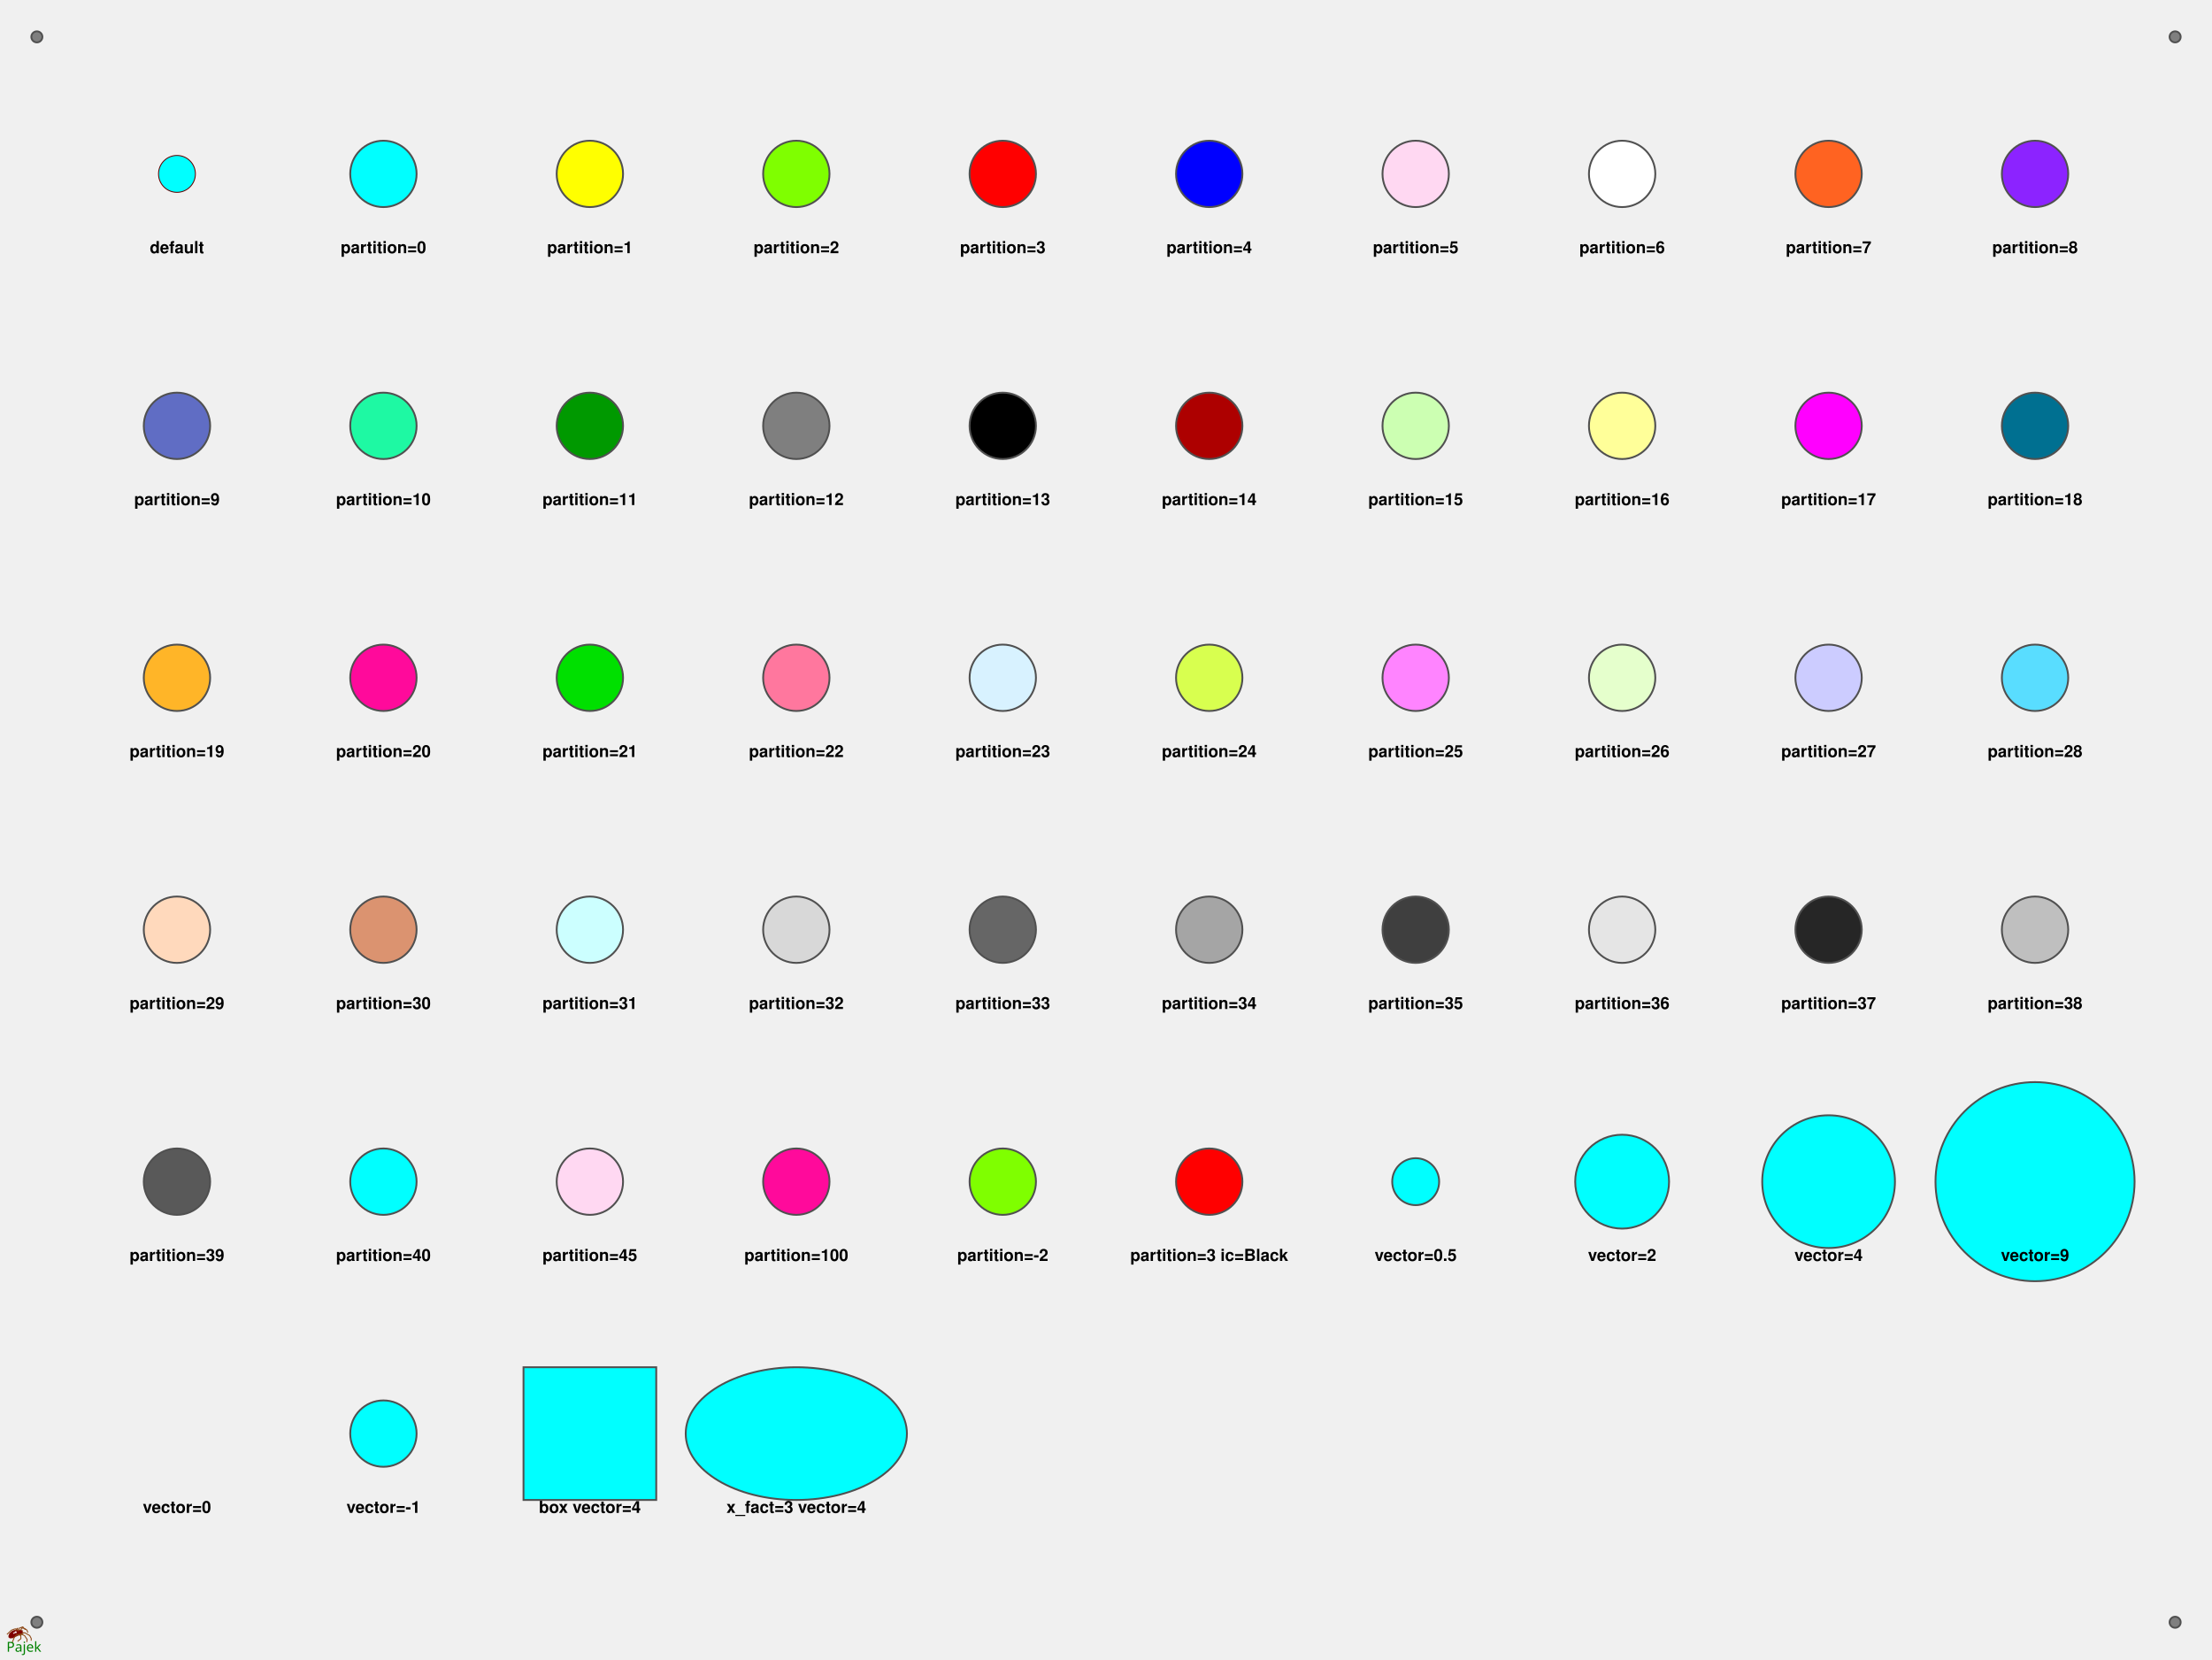
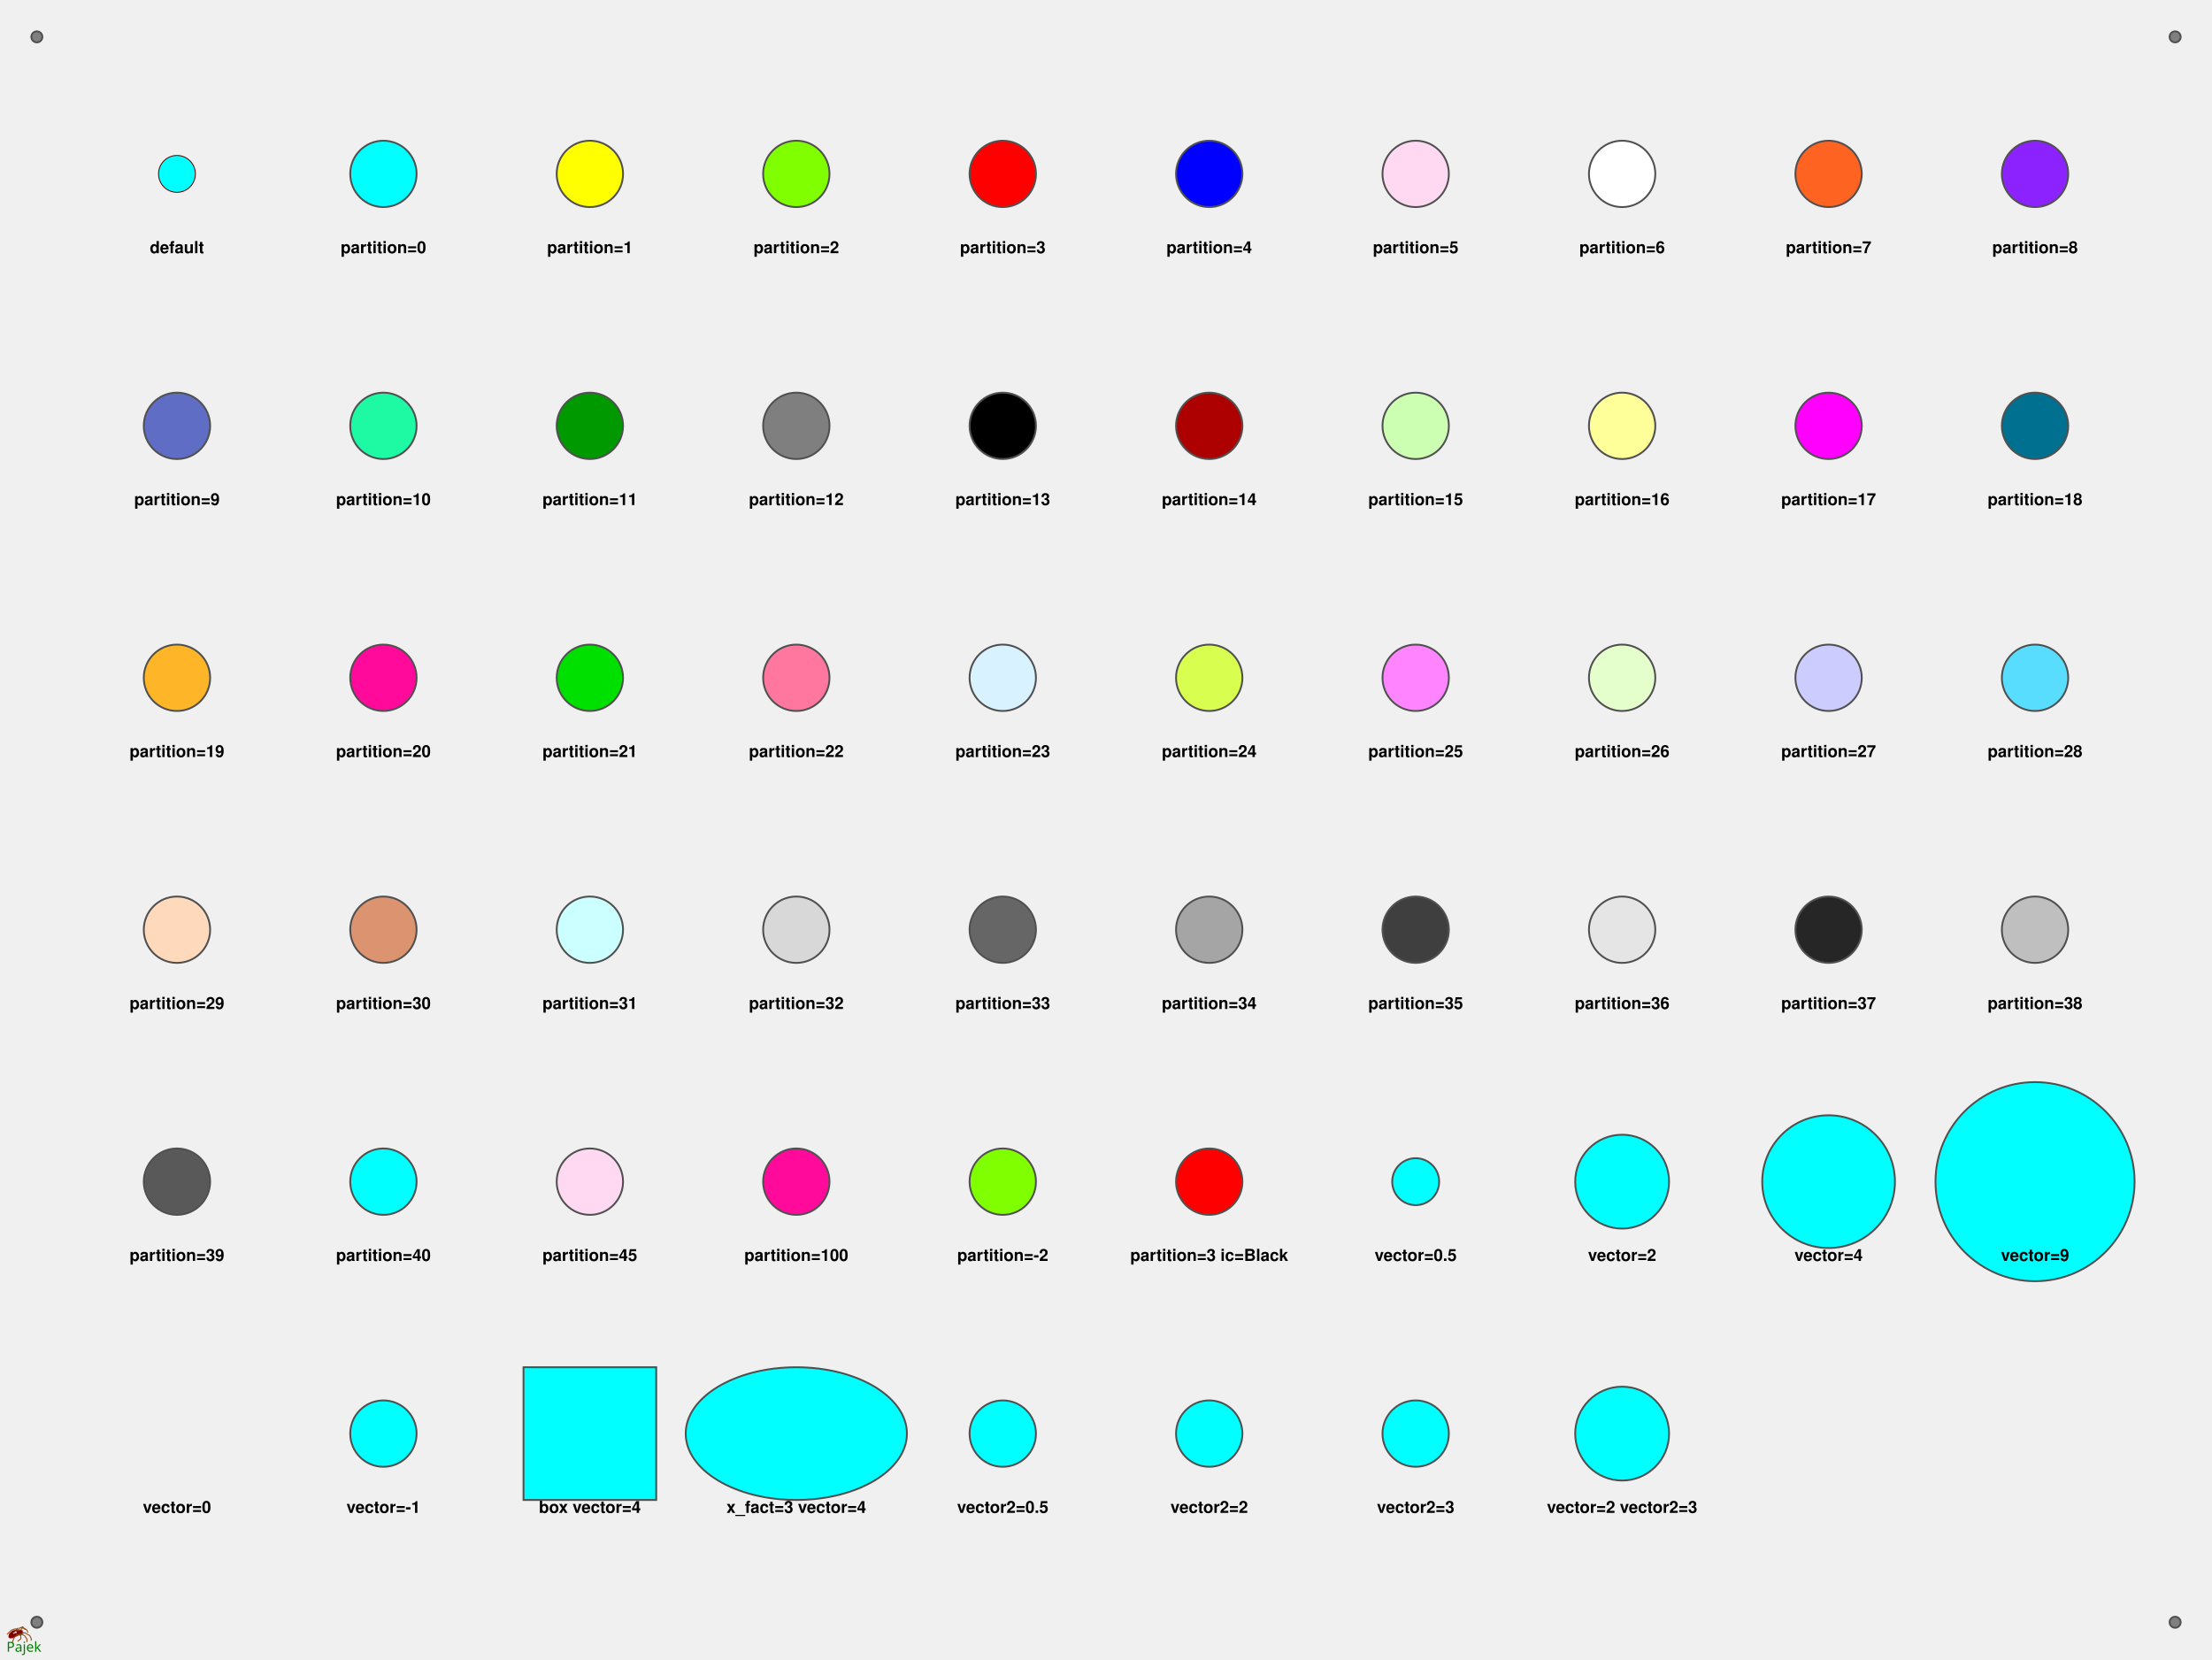
<svg xmlns="http://www.w3.org/2000/svg" xml:space="preserve" viewBox="0 0 1200 900">
  <g id="PajekSig">
    <g transform="translate(3 882)">
      <g transform="scale(0.1)">
        <g transform="matrix(1 0 0 -1 0 96)">
          <path d="M   7.67  49.98 L  31.76  72.76 L  46.91  78.63          L  57.23  80.49 M  72.86  65.23 L  65.73  83.25          L  57.06  75.49 L  56.75  68.65 M  76.27  68.03          L  75.65  84.50 L  93.92  91.02 L 107.24  74.87          M  80.29  67.72 L  89.28  84.81 L 104.77  81.70          L 116.23  73.31 L 121.18  59.33 M  56.75  81.08          L  71.31  64.30" style="fill:none; stroke:saddlebrown; stroke-width:5;" />
          <path d="M  86.18  70.21 L  91.45  73.00 L  95.78  69.58          M  91.14  60.88 L  96.09  62.75 L  98.26  59.33" style="fill:none; stroke:saddlebrown; stroke-width:1.5;" />
          <path d="M  81.07  49.08 L  87.81  49.08 L  93.30  54.38          L  93.30  60.88 L  93.30  67.39 L  87.81  72.69          L  81.07  72.69 L  74.33  72.69 L  68.83  67.39          L  68.83  60.88 L  68.83  54.38 L  74.33  49.08          L  81.07  49.08 z" style="fill:maroon; stroke:saddlebrown; stroke-width:1;" />
          <path d="M  54.63  37.53 L  68.53  43.56 L  75.39  55.85          L  69.90  65.35 L  64.41  72.86 L  48.60  74.06          L  34.71  68.04 L  20.81  55.02 L  15.95  40.72          L  17.44  33.22 L  24.92  28.72 L  40.73  30.51          L  54.63  37.53 z" style="fill:maroon; stroke:saddlebrown; stroke-width:1;" />
          <path d="M  77.82  50.63 L 103.84  59.33 L 131.10  43.80          L 139.46  27.95 L 139.15  15.83 M  35.99   5.27          L  47.15  32.92 L  61.71  50.01 L  70.07  46.90          L  82.77  45.04 L  83.39  27.02 L  65.42  12.11          M  68.52  50.63 L  91.14  49.39 L 103.53  43.17          L 117.16  22.67 L 115.30   8.38" style="fill:none; stroke:saddlebrown; stroke-width:5;" />
          <path d="M  41.57  54.98 L  60.16  64.61 M  52.41  66.17          L  57.99  57.47" style="fill:none; stroke:white; stroke-width:5;" />
        </g>
      </g>
      <animateMotion dur="20s" path="M3 0 L1182 0" begin="120s" fill="freeze" />
    </g>
    <g transform="translate(3 882)">
      <g transform="scale(0.1)">
        <text x="5" y="140" style="font-family:Brush Script MT;font-size:75px;fill:green;">Pajek</text>
      </g>
      <animateMotion dur="0.1s" path="M3 0 L1182 0" begin="120s" fill="freeze" />
    </g>
  </g>
  <g id="PajekNet">
    <ellipse cx="96.00" cy="94.33" rx="10.00" ry="10.00" style="fill:rgb(0,255,255);stroke:rgb(102,0,0);stroke-width:0.50;" />
    <ellipse cx="208.00" cy="94.33" rx="18.00" ry="18.00" style="fill:rgb(0,255,255);stroke:rgb(80,80,80);stroke-width:1.00;" />
    <ellipse cx="320.00" cy="94.33" rx="18.00" ry="18.00" style="fill:rgb(255,255,0);stroke:rgb(80,80,80);stroke-width:1.00;" />
    <ellipse cx="432.00" cy="94.33" rx="18.00" ry="18.00" style="fill:rgb(127,255,0);stroke:rgb(80,80,80);stroke-width:1.00;" />
    <ellipse cx="544.00" cy="94.33" rx="18.00" ry="18.00" style="fill:rgb(255,0,0);stroke:rgb(80,80,80);stroke-width:1.00;" />
    <ellipse cx="656.00" cy="94.33" rx="18.00" ry="18.00" style="fill:rgb(0,0,255);stroke:rgb(80,80,80);stroke-width:1.00;" />
    <ellipse cx="768.00" cy="94.33" rx="18.00" ry="18.00" style="fill:rgb(255,216,242);stroke:rgb(80,80,80);stroke-width:1.00;" />
    <ellipse cx="880.00" cy="94.33" rx="18.00" ry="18.00" style="fill:rgb(255,255,255);stroke:rgb(80,80,80);stroke-width:1.00;" />
    <ellipse cx="992.00" cy="94.33" rx="18.00" ry="18.00" style="fill:rgb(255,99,33);stroke:rgb(80,80,80);stroke-width:1.00;" />
    <ellipse cx="1104.00" cy="94.33" rx="18.00" ry="18.00" style="fill:rgb(140,35,255);stroke:rgb(80,80,80);stroke-width:1.00;" />
    <ellipse cx="96.00" cy="231.00" rx="18.00" ry="18.00" style="fill:rgb(96,109,196);stroke:rgb(80,80,80);stroke-width:1.00;" />
    <ellipse cx="208.00" cy="231.00" rx="18.00" ry="18.00" style="fill:rgb(30,249,163);stroke:rgb(80,80,80);stroke-width:1.00;" />
    <ellipse cx="320.00" cy="231.00" rx="18.00" ry="18.00" style="fill:rgb(0,153,0);stroke:rgb(80,80,80);stroke-width:1.00;" />
    <ellipse cx="432.00" cy="231.00" rx="18.00" ry="18.00" style="fill:rgb(127,127,127);stroke:rgb(80,80,80);stroke-width:1.00;" />
    <ellipse cx="544.00" cy="231.00" rx="18.00" ry="18.00" style="fill:rgb(0,0,0);stroke:rgb(80,80,80);stroke-width:1.00;" />
    <ellipse cx="656.00" cy="231.00" rx="18.00" ry="18.00" style="fill:rgb(173,0,0);stroke:rgb(80,80,80);stroke-width:1.00;" />
    <ellipse cx="768.00" cy="231.00" rx="18.00" ry="18.00" style="fill:rgb(204,255,178);stroke:rgb(80,80,80);stroke-width:1.00;" />
    <ellipse cx="880.00" cy="231.00" rx="18.00" ry="18.00" style="fill:rgb(255,255,153);stroke:rgb(80,80,80);stroke-width:1.00;" />
    <ellipse cx="992.00" cy="231.00" rx="18.00" ry="18.00" style="fill:rgb(255,0,255);stroke:rgb(80,80,80);stroke-width:1.00;" />
    <ellipse cx="1104.00" cy="231.00" rx="18.00" ry="18.00" style="fill:rgb(0,112,145);stroke:rgb(80,80,80);stroke-width:1.00;" />
    <ellipse cx="96.00" cy="367.67" rx="18.00" ry="18.00" style="fill:rgb(255,181,40);stroke:rgb(80,80,80);stroke-width:1.00;" />
    <ellipse cx="208.00" cy="367.67" rx="18.00" ry="18.00" style="fill:rgb(255,10,155);stroke:rgb(80,80,80);stroke-width:1.00;" />
    <ellipse cx="320.00" cy="367.67" rx="18.00" ry="18.00" style="fill:rgb(0,224,0);stroke:rgb(80,80,80);stroke-width:1.00;" />
    <ellipse cx="432.00" cy="367.67" rx="18.00" ry="18.00" style="fill:rgb(255,119,158);stroke:rgb(80,80,80);stroke-width:1.00;" />
    <ellipse cx="544.00" cy="367.67" rx="18.00" ry="18.00" style="fill:rgb(216,242,255);stroke:rgb(80,80,80);stroke-width:1.00;" />
    <ellipse cx="656.00" cy="367.67" rx="18.00" ry="18.00" style="fill:rgb(216,255,79);stroke:rgb(80,80,80);stroke-width:1.00;" />
    <ellipse cx="768.00" cy="367.67" rx="18.00" ry="18.00" style="fill:rgb(255,132,255);stroke:rgb(80,80,80);stroke-width:1.00;" />
    <ellipse cx="880.00" cy="367.67" rx="18.00" ry="18.00" style="fill:rgb(229,255,204);stroke:rgb(80,80,80);stroke-width:1.00;" />
    <ellipse cx="992.00" cy="367.67" rx="18.00" ry="18.00" style="fill:rgb(204,204,255);stroke:rgb(80,80,80);stroke-width:1.00;" />
    <ellipse cx="1104.00" cy="367.67" rx="18.00" ry="18.00" style="fill:rgb(89,221,255);stroke:rgb(80,80,80);stroke-width:1.00;" />
    <ellipse cx="96.00" cy="504.33" rx="18.00" ry="18.00" style="fill:rgb(255,217,188);stroke:rgb(80,80,80);stroke-width:1.00;" />
    <ellipse cx="208.00" cy="504.33" rx="18.00" ry="18.00" style="fill:rgb(219,147,112);stroke:rgb(80,80,80);stroke-width:1.00;" />
    <ellipse cx="320.00" cy="504.33" rx="18.00" ry="18.00" style="fill:rgb(204,255,255);stroke:rgb(80,80,80);stroke-width:1.00;" />
    <ellipse cx="432.00" cy="504.33" rx="18.00" ry="18.00" style="fill:rgb(216,216,216);stroke:rgb(80,80,80);stroke-width:1.00;" />
    <ellipse cx="544.00" cy="504.33" rx="18.00" ry="18.00" style="fill:rgb(102,102,102);stroke:rgb(80,80,80);stroke-width:1.00;" />
    <ellipse cx="656.00" cy="504.33" rx="18.00" ry="18.00" style="fill:rgb(165,165,165);stroke:rgb(80,80,80);stroke-width:1.00;" />
    <ellipse cx="768.00" cy="504.33" rx="18.00" ry="18.00" style="fill:rgb(63,63,63);stroke:rgb(80,80,80);stroke-width:1.00;" />
    <ellipse cx="880.00" cy="504.33" rx="18.00" ry="18.00" style="fill:rgb(229,229,229);stroke:rgb(80,80,80);stroke-width:1.00;" />
    <ellipse cx="992.00" cy="504.33" rx="18.00" ry="18.00" style="fill:rgb(38,38,38);stroke:rgb(80,80,80);stroke-width:1.00;" />
    <ellipse cx="1104.00" cy="504.33" rx="18.00" ry="18.00" style="fill:rgb(191,191,191);stroke:rgb(80,80,80);stroke-width:1.00;" />
    <ellipse cx="96.00" cy="641.00" rx="18.00" ry="18.00" style="fill:rgb(89,89,89);stroke:rgb(80,80,80);stroke-width:1.00;" />
    <ellipse cx="208.00" cy="641.00" rx="18.00" ry="18.00" style="fill:rgb(0,255,255);stroke:rgb(80,80,80);stroke-width:1.00;" />
    <ellipse cx="320.00" cy="641.00" rx="18.00" ry="18.00" style="fill:rgb(255,216,242);stroke:rgb(80,80,80);stroke-width:1.00;" />
    <ellipse cx="432.00" cy="641.00" rx="18.00" ry="18.00" style="fill:rgb(255,10,155);stroke:rgb(80,80,80);stroke-width:1.00;" />
    <ellipse cx="544.00" cy="641.00" rx="18.00" ry="18.00" style="fill:rgb(127,255,0);stroke:rgb(80,80,80);stroke-width:1.00;" />
    <ellipse cx="656.00" cy="641.00" rx="18.00" ry="18.00" style="fill:rgb(255,0,0);stroke:rgb(80,80,80);stroke-width:1.00;" />
    <ellipse cx="768.00" cy="641.00" rx="12.73" ry="12.73" style="fill:rgb(0,255,255);stroke:rgb(80,80,80);stroke-width:1.00;" />
    <ellipse cx="880.00" cy="641.00" rx="25.46" ry="25.46" style="fill:rgb(0,255,255);stroke:rgb(80,80,80);stroke-width:1.00;" />
    <ellipse cx="992.00" cy="641.00" rx="36.00" ry="36.00" style="fill:rgb(0,255,255);stroke:rgb(80,80,80);stroke-width:1.00;" />
    <ellipse cx="1104.00" cy="641.00" rx="54.00" ry="54.00" style="fill:rgb(0,255,255);stroke:rgb(80,80,80);stroke-width:1.00;" />
    <ellipse cx="96.00" cy="777.67" rx="0.00" ry="0.00" style="fill:rgb(0,255,255);stroke:rgb(80,80,80);stroke-width:1.00;" />
    <ellipse cx="208.00" cy="777.67" rx="18.00" ry="18.00" style="fill:rgb(0,255,255);stroke:rgb(80,80,80);stroke-width:1.00;" />
    <g transform="translate(320.00 777.67)">
      <path d="M -36.00 -36.00 L 36.00 -36.00 L 36.00 36.00 L -36.00 36.00 z" style="fill:rgb(0,255,255);stroke:rgb(80,80,80);stroke-width:1.00;" />
    </g>
    <ellipse cx="432.00" cy="777.67" rx="60.00" ry="36.00" style="fill:rgb(0,255,255);stroke:rgb(80,80,80);stroke-width:1.00;" />
+     <ellipse cx="544.00" cy="777.67" rx="18.00" ry="18.00" style="fill:rgb(0,255,255);stroke:rgb(80,80,80);stroke-width:1.00;" />
+     <ellipse cx="656.00" cy="777.67" rx="18.00" ry="18.00" style="fill:rgb(0,255,255);stroke:rgb(80,80,80);stroke-width:1.00;" />
+     <ellipse cx="768.00" cy="777.67" rx="18.00" ry="18.00" style="fill:rgb(0,255,255);stroke:rgb(80,80,80);stroke-width:1.00;" />
+     <ellipse cx="880.00" cy="777.67" rx="25.46" ry="25.46" style="fill:rgb(0,255,255);stroke:rgb(80,80,80);stroke-width:1.00;" />
    <ellipse cx="20.00" cy="20.00" rx="3.00" ry="3.00" style="fill:rgb(127,127,127);stroke:rgb(80,80,80);stroke-width:1.00;" />
    <ellipse cx="1180.00" cy="20.00" rx="3.00" ry="3.00" style="fill:rgb(127,127,127);stroke:rgb(80,80,80);stroke-width:1.00;" />
    <ellipse cx="20.00" cy="880.00" rx="3.00" ry="3.00" style="fill:rgb(127,127,127);stroke:rgb(80,80,80);stroke-width:1.00;" />
    <ellipse cx="1180.00" cy="880.00" rx="3.00" ry="3.00" style="fill:rgb(127,127,127);stroke:rgb(80,80,80);stroke-width:1.00;" />
    <ellipse cx="96.00" cy="134.33" rx="0.10" ry="0.10" style="fill:rgb(255,255,255);" />
    <text x="96.00" y="137.33" style="font-family:Helvetica;font-weight: bold;font-size:9px;fill:rgb(0,0,0);text-anchor:middle;">default</text>
    <ellipse cx="208.00" cy="134.33" rx="0.10" ry="0.10" style="fill:rgb(255,255,255);" />
    <text x="208.00" y="137.33" style="font-family:Helvetica;font-weight: bold;font-size:9px;fill:rgb(0,0,0);text-anchor:middle;">partition=0</text>
    <ellipse cx="320.00" cy="134.33" rx="0.10" ry="0.10" style="fill:rgb(255,255,255);" />
    <text x="320.00" y="137.33" style="font-family:Helvetica;font-weight: bold;font-size:9px;fill:rgb(0,0,0);text-anchor:middle;">partition=1</text>
    <ellipse cx="432.00" cy="134.33" rx="0.10" ry="0.10" style="fill:rgb(255,255,255);" />
    <text x="432.00" y="137.33" style="font-family:Helvetica;font-weight: bold;font-size:9px;fill:rgb(0,0,0);text-anchor:middle;">partition=2</text>
    <ellipse cx="544.00" cy="134.33" rx="0.10" ry="0.10" style="fill:rgb(255,255,255);" />
    <text x="544.00" y="137.33" style="font-family:Helvetica;font-weight: bold;font-size:9px;fill:rgb(0,0,0);text-anchor:middle;">partition=3</text>
    <ellipse cx="656.00" cy="134.33" rx="0.10" ry="0.10" style="fill:rgb(255,255,255);" />
    <text x="656.00" y="137.33" style="font-family:Helvetica;font-weight: bold;font-size:9px;fill:rgb(0,0,0);text-anchor:middle;">partition=4</text>
    <ellipse cx="768.00" cy="134.33" rx="0.10" ry="0.10" style="fill:rgb(255,255,255);" />
    <text x="768.00" y="137.33" style="font-family:Helvetica;font-weight: bold;font-size:9px;fill:rgb(0,0,0);text-anchor:middle;">partition=5</text>
    <ellipse cx="880.00" cy="134.33" rx="0.10" ry="0.10" style="fill:rgb(255,255,255);" />
    <text x="880.00" y="137.33" style="font-family:Helvetica;font-weight: bold;font-size:9px;fill:rgb(0,0,0);text-anchor:middle;">partition=6</text>
    <ellipse cx="992.00" cy="134.33" rx="0.10" ry="0.10" style="fill:rgb(255,255,255);" />
    <text x="992.00" y="137.33" style="font-family:Helvetica;font-weight: bold;font-size:9px;fill:rgb(0,0,0);text-anchor:middle;">partition=7</text>
    <ellipse cx="1104.00" cy="134.33" rx="0.10" ry="0.10" style="fill:rgb(255,255,255);" />
    <text x="1104.00" y="137.33" style="font-family:Helvetica;font-weight: bold;font-size:9px;fill:rgb(0,0,0);text-anchor:middle;">partition=8</text>
    <ellipse cx="96.00" cy="271.00" rx="0.10" ry="0.10" style="fill:rgb(255,255,255);" />
    <text x="96.00" y="274.00" style="font-family:Helvetica;font-weight: bold;font-size:9px;fill:rgb(0,0,0);text-anchor:middle;">partition=9</text>
    <ellipse cx="208.00" cy="271.00" rx="0.10" ry="0.10" style="fill:rgb(255,255,255);" />
    <text x="208.00" y="274.00" style="font-family:Helvetica;font-weight: bold;font-size:9px;fill:rgb(0,0,0);text-anchor:middle;">partition=10</text>
    <ellipse cx="320.00" cy="271.00" rx="0.10" ry="0.10" style="fill:rgb(255,255,255);" />
    <text x="320.00" y="274.00" style="font-family:Helvetica;font-weight: bold;font-size:9px;fill:rgb(0,0,0);text-anchor:middle;">partition=11</text>
    <ellipse cx="432.00" cy="271.00" rx="0.10" ry="0.10" style="fill:rgb(255,255,255);" />
    <text x="432.00" y="274.00" style="font-family:Helvetica;font-weight: bold;font-size:9px;fill:rgb(0,0,0);text-anchor:middle;">partition=12</text>
    <ellipse cx="544.00" cy="271.00" rx="0.10" ry="0.10" style="fill:rgb(255,255,255);" />
    <text x="544.00" y="274.00" style="font-family:Helvetica;font-weight: bold;font-size:9px;fill:rgb(0,0,0);text-anchor:middle;">partition=13</text>
    <ellipse cx="656.00" cy="271.00" rx="0.10" ry="0.10" style="fill:rgb(255,255,255);" />
    <text x="656.00" y="274.00" style="font-family:Helvetica;font-weight: bold;font-size:9px;fill:rgb(0,0,0);text-anchor:middle;">partition=14</text>
    <ellipse cx="768.00" cy="271.00" rx="0.10" ry="0.10" style="fill:rgb(255,255,255);" />
    <text x="768.00" y="274.00" style="font-family:Helvetica;font-weight: bold;font-size:9px;fill:rgb(0,0,0);text-anchor:middle;">partition=15</text>
    <ellipse cx="880.00" cy="271.00" rx="0.10" ry="0.10" style="fill:rgb(255,255,255);" />
    <text x="880.00" y="274.00" style="font-family:Helvetica;font-weight: bold;font-size:9px;fill:rgb(0,0,0);text-anchor:middle;">partition=16</text>
    <ellipse cx="992.00" cy="271.00" rx="0.10" ry="0.10" style="fill:rgb(255,255,255);" />
    <text x="992.00" y="274.00" style="font-family:Helvetica;font-weight: bold;font-size:9px;fill:rgb(0,0,0);text-anchor:middle;">partition=17</text>
    <ellipse cx="1104.00" cy="271.00" rx="0.10" ry="0.10" style="fill:rgb(255,255,255);" />
    <text x="1104.00" y="274.00" style="font-family:Helvetica;font-weight: bold;font-size:9px;fill:rgb(0,0,0);text-anchor:middle;">partition=18</text>
    <ellipse cx="96.00" cy="407.67" rx="0.10" ry="0.10" style="fill:rgb(255,255,255);" />
    <text x="96.00" y="410.67" style="font-family:Helvetica;font-weight: bold;font-size:9px;fill:rgb(0,0,0);text-anchor:middle;">partition=19</text>
    <ellipse cx="208.00" cy="407.67" rx="0.10" ry="0.10" style="fill:rgb(255,255,255);" />
    <text x="208.00" y="410.67" style="font-family:Helvetica;font-weight: bold;font-size:9px;fill:rgb(0,0,0);text-anchor:middle;">partition=20</text>
    <ellipse cx="320.00" cy="407.67" rx="0.10" ry="0.10" style="fill:rgb(255,255,255);" />
    <text x="320.00" y="410.67" style="font-family:Helvetica;font-weight: bold;font-size:9px;fill:rgb(0,0,0);text-anchor:middle;">partition=21</text>
    <ellipse cx="432.00" cy="407.67" rx="0.10" ry="0.10" style="fill:rgb(255,255,255);" />
    <text x="432.00" y="410.67" style="font-family:Helvetica;font-weight: bold;font-size:9px;fill:rgb(0,0,0);text-anchor:middle;">partition=22</text>
    <ellipse cx="544.00" cy="407.67" rx="0.10" ry="0.10" style="fill:rgb(255,255,255);" />
    <text x="544.00" y="410.67" style="font-family:Helvetica;font-weight: bold;font-size:9px;fill:rgb(0,0,0);text-anchor:middle;">partition=23</text>
    <ellipse cx="656.00" cy="407.67" rx="0.10" ry="0.10" style="fill:rgb(255,255,255);" />
    <text x="656.00" y="410.67" style="font-family:Helvetica;font-weight: bold;font-size:9px;fill:rgb(0,0,0);text-anchor:middle;">partition=24</text>
    <ellipse cx="768.00" cy="407.67" rx="0.10" ry="0.10" style="fill:rgb(255,255,255);" />
    <text x="768.00" y="410.67" style="font-family:Helvetica;font-weight: bold;font-size:9px;fill:rgb(0,0,0);text-anchor:middle;">partition=25</text>
    <ellipse cx="880.00" cy="407.67" rx="0.10" ry="0.10" style="fill:rgb(255,255,255);" />
    <text x="880.00" y="410.67" style="font-family:Helvetica;font-weight: bold;font-size:9px;fill:rgb(0,0,0);text-anchor:middle;">partition=26</text>
    <ellipse cx="992.00" cy="407.67" rx="0.10" ry="0.10" style="fill:rgb(255,255,255);" />
    <text x="992.00" y="410.67" style="font-family:Helvetica;font-weight: bold;font-size:9px;fill:rgb(0,0,0);text-anchor:middle;">partition=27</text>
    <ellipse cx="1104.00" cy="407.67" rx="0.10" ry="0.10" style="fill:rgb(255,255,255);" />
    <text x="1104.00" y="410.67" style="font-family:Helvetica;font-weight: bold;font-size:9px;fill:rgb(0,0,0);text-anchor:middle;">partition=28</text>
    <ellipse cx="96.00" cy="544.33" rx="0.10" ry="0.10" style="fill:rgb(255,255,255);" />
    <text x="96.00" y="547.33" style="font-family:Helvetica;font-weight: bold;font-size:9px;fill:rgb(0,0,0);text-anchor:middle;">partition=29</text>
    <ellipse cx="208.00" cy="544.33" rx="0.10" ry="0.10" style="fill:rgb(255,255,255);" />
    <text x="208.00" y="547.33" style="font-family:Helvetica;font-weight: bold;font-size:9px;fill:rgb(0,0,0);text-anchor:middle;">partition=30</text>
    <ellipse cx="320.00" cy="544.33" rx="0.10" ry="0.10" style="fill:rgb(255,255,255);" />
    <text x="320.00" y="547.33" style="font-family:Helvetica;font-weight: bold;font-size:9px;fill:rgb(0,0,0);text-anchor:middle;">partition=31</text>
    <ellipse cx="432.00" cy="544.33" rx="0.10" ry="0.10" style="fill:rgb(255,255,255);" />
    <text x="432.00" y="547.33" style="font-family:Helvetica;font-weight: bold;font-size:9px;fill:rgb(0,0,0);text-anchor:middle;">partition=32</text>
    <ellipse cx="544.00" cy="544.33" rx="0.10" ry="0.10" style="fill:rgb(255,255,255);" />
    <text x="544.00" y="547.33" style="font-family:Helvetica;font-weight: bold;font-size:9px;fill:rgb(0,0,0);text-anchor:middle;">partition=33</text>
    <ellipse cx="656.00" cy="544.33" rx="0.10" ry="0.10" style="fill:rgb(255,255,255);" />
    <text x="656.00" y="547.33" style="font-family:Helvetica;font-weight: bold;font-size:9px;fill:rgb(0,0,0);text-anchor:middle;">partition=34</text>
    <ellipse cx="768.00" cy="544.33" rx="0.10" ry="0.10" style="fill:rgb(255,255,255);" />
    <text x="768.00" y="547.33" style="font-family:Helvetica;font-weight: bold;font-size:9px;fill:rgb(0,0,0);text-anchor:middle;">partition=35</text>
    <ellipse cx="880.00" cy="544.33" rx="0.10" ry="0.10" style="fill:rgb(255,255,255);" />
    <text x="880.00" y="547.33" style="font-family:Helvetica;font-weight: bold;font-size:9px;fill:rgb(0,0,0);text-anchor:middle;">partition=36</text>
    <ellipse cx="992.00" cy="544.33" rx="0.10" ry="0.10" style="fill:rgb(255,255,255);" />
    <text x="992.00" y="547.33" style="font-family:Helvetica;font-weight: bold;font-size:9px;fill:rgb(0,0,0);text-anchor:middle;">partition=37</text>
    <ellipse cx="1104.00" cy="544.33" rx="0.10" ry="0.10" style="fill:rgb(255,255,255);" />
    <text x="1104.00" y="547.33" style="font-family:Helvetica;font-weight: bold;font-size:9px;fill:rgb(0,0,0);text-anchor:middle;">partition=38</text>
    <ellipse cx="96.00" cy="681.00" rx="0.10" ry="0.10" style="fill:rgb(255,255,255);" />
    <text x="96.00" y="684.00" style="font-family:Helvetica;font-weight: bold;font-size:9px;fill:rgb(0,0,0);text-anchor:middle;">partition=39</text>
    <ellipse cx="208.00" cy="681.00" rx="0.10" ry="0.10" style="fill:rgb(255,255,255);" />
    <text x="208.00" y="684.00" style="font-family:Helvetica;font-weight: bold;font-size:9px;fill:rgb(0,0,0);text-anchor:middle;">partition=40</text>
    <ellipse cx="320.00" cy="681.00" rx="0.10" ry="0.10" style="fill:rgb(255,255,255);" />
    <text x="320.00" y="684.00" style="font-family:Helvetica;font-weight: bold;font-size:9px;fill:rgb(0,0,0);text-anchor:middle;">partition=45</text>
    <ellipse cx="432.00" cy="681.00" rx="0.10" ry="0.10" style="fill:rgb(255,255,255);" />
    <text x="432.00" y="684.00" style="font-family:Helvetica;font-weight: bold;font-size:9px;fill:rgb(0,0,0);text-anchor:middle;">partition=100</text>
    <ellipse cx="544.00" cy="681.00" rx="0.10" ry="0.10" style="fill:rgb(255,255,255);" />
    <text x="544.00" y="684.00" style="font-family:Helvetica;font-weight: bold;font-size:9px;fill:rgb(0,0,0);text-anchor:middle;">partition=-2</text>
    <ellipse cx="656.00" cy="681.00" rx="0.10" ry="0.10" style="fill:rgb(255,255,255);" />
    <text x="656.00" y="684.00" style="font-family:Helvetica;font-weight: bold;font-size:9px;fill:rgb(0,0,0);text-anchor:middle;">partition=3 ic=Black</text>
    <ellipse cx="768.00" cy="681.00" rx="0.10" ry="0.10" style="fill:rgb(255,255,255);" />
    <text x="768.00" y="684.00" style="font-family:Helvetica;font-weight: bold;font-size:9px;fill:rgb(0,0,0);text-anchor:middle;">vector=0.5</text>
    <ellipse cx="880.00" cy="681.00" rx="0.10" ry="0.10" style="fill:rgb(255,255,255);" />
    <text x="880.00" y="684.00" style="font-family:Helvetica;font-weight: bold;font-size:9px;fill:rgb(0,0,0);text-anchor:middle;">vector=2</text>
    <ellipse cx="992.00" cy="681.00" rx="0.10" ry="0.10" style="fill:rgb(255,255,255);" />
    <text x="992.00" y="684.00" style="font-family:Helvetica;font-weight: bold;font-size:9px;fill:rgb(0,0,0);text-anchor:middle;">vector=4</text>
    <ellipse cx="1104.00" cy="681.00" rx="0.10" ry="0.10" style="fill:rgb(255,255,255);" />
    <text x="1104.00" y="684.00" style="font-family:Helvetica;font-weight: bold;font-size:9px;fill:rgb(0,0,0);text-anchor:middle;">vector=9</text>
    <ellipse cx="96.00" cy="817.67" rx="0.10" ry="0.10" style="fill:rgb(255,255,255);" />
    <text x="96.00" y="820.67" style="font-family:Helvetica;font-weight: bold;font-size:9px;fill:rgb(0,0,0);text-anchor:middle;">vector=0</text>
    <ellipse cx="208.00" cy="817.67" rx="0.10" ry="0.10" style="fill:rgb(255,255,255);" />
    <text x="208.00" y="820.67" style="font-family:Helvetica;font-weight: bold;font-size:9px;fill:rgb(0,0,0);text-anchor:middle;">vector=-1</text>
    <ellipse cx="320.00" cy="817.67" rx="0.10" ry="0.10" style="fill:rgb(255,255,255);" />
    <text x="320.00" y="820.67" style="font-family:Helvetica;font-weight: bold;font-size:9px;fill:rgb(0,0,0);text-anchor:middle;">box vector=4</text>
    <ellipse cx="432.00" cy="817.67" rx="0.10" ry="0.10" style="fill:rgb(255,255,255);" />
    <text x="432.00" y="820.67" style="font-family:Helvetica;font-weight: bold;font-size:9px;fill:rgb(0,0,0);text-anchor:middle;">x_fact=3 vector=4</text>
+     <ellipse cx="544.00" cy="817.67" rx="0.10" ry="0.10" style="fill:rgb(255,255,255);" />
+     <text x="544.00" y="820.67" style="font-family:Helvetica;font-weight: bold;font-size:9px;fill:rgb(0,0,0);text-anchor:middle;">vector2=0.5</text>
+     <ellipse cx="656.00" cy="817.67" rx="0.10" ry="0.10" style="fill:rgb(255,255,255);" />
+     <text x="656.00" y="820.67" style="font-family:Helvetica;font-weight: bold;font-size:9px;fill:rgb(0,0,0);text-anchor:middle;">vector2=2</text>
+     <ellipse cx="768.00" cy="817.67" rx="0.10" ry="0.10" style="fill:rgb(255,255,255);" />
+     <text x="768.00" y="820.67" style="font-family:Helvetica;font-weight: bold;font-size:9px;fill:rgb(0,0,0);text-anchor:middle;">vector2=3</text>
+     <ellipse cx="880.00" cy="817.67" rx="0.10" ry="0.10" style="fill:rgb(255,255,255);" />
+     <text x="880.00" y="820.67" style="font-family:Helvetica;font-weight: bold;font-size:9px;fill:rgb(0,0,0);text-anchor:middle;">vector=2 vector2=3</text>
  </g>
</svg>
